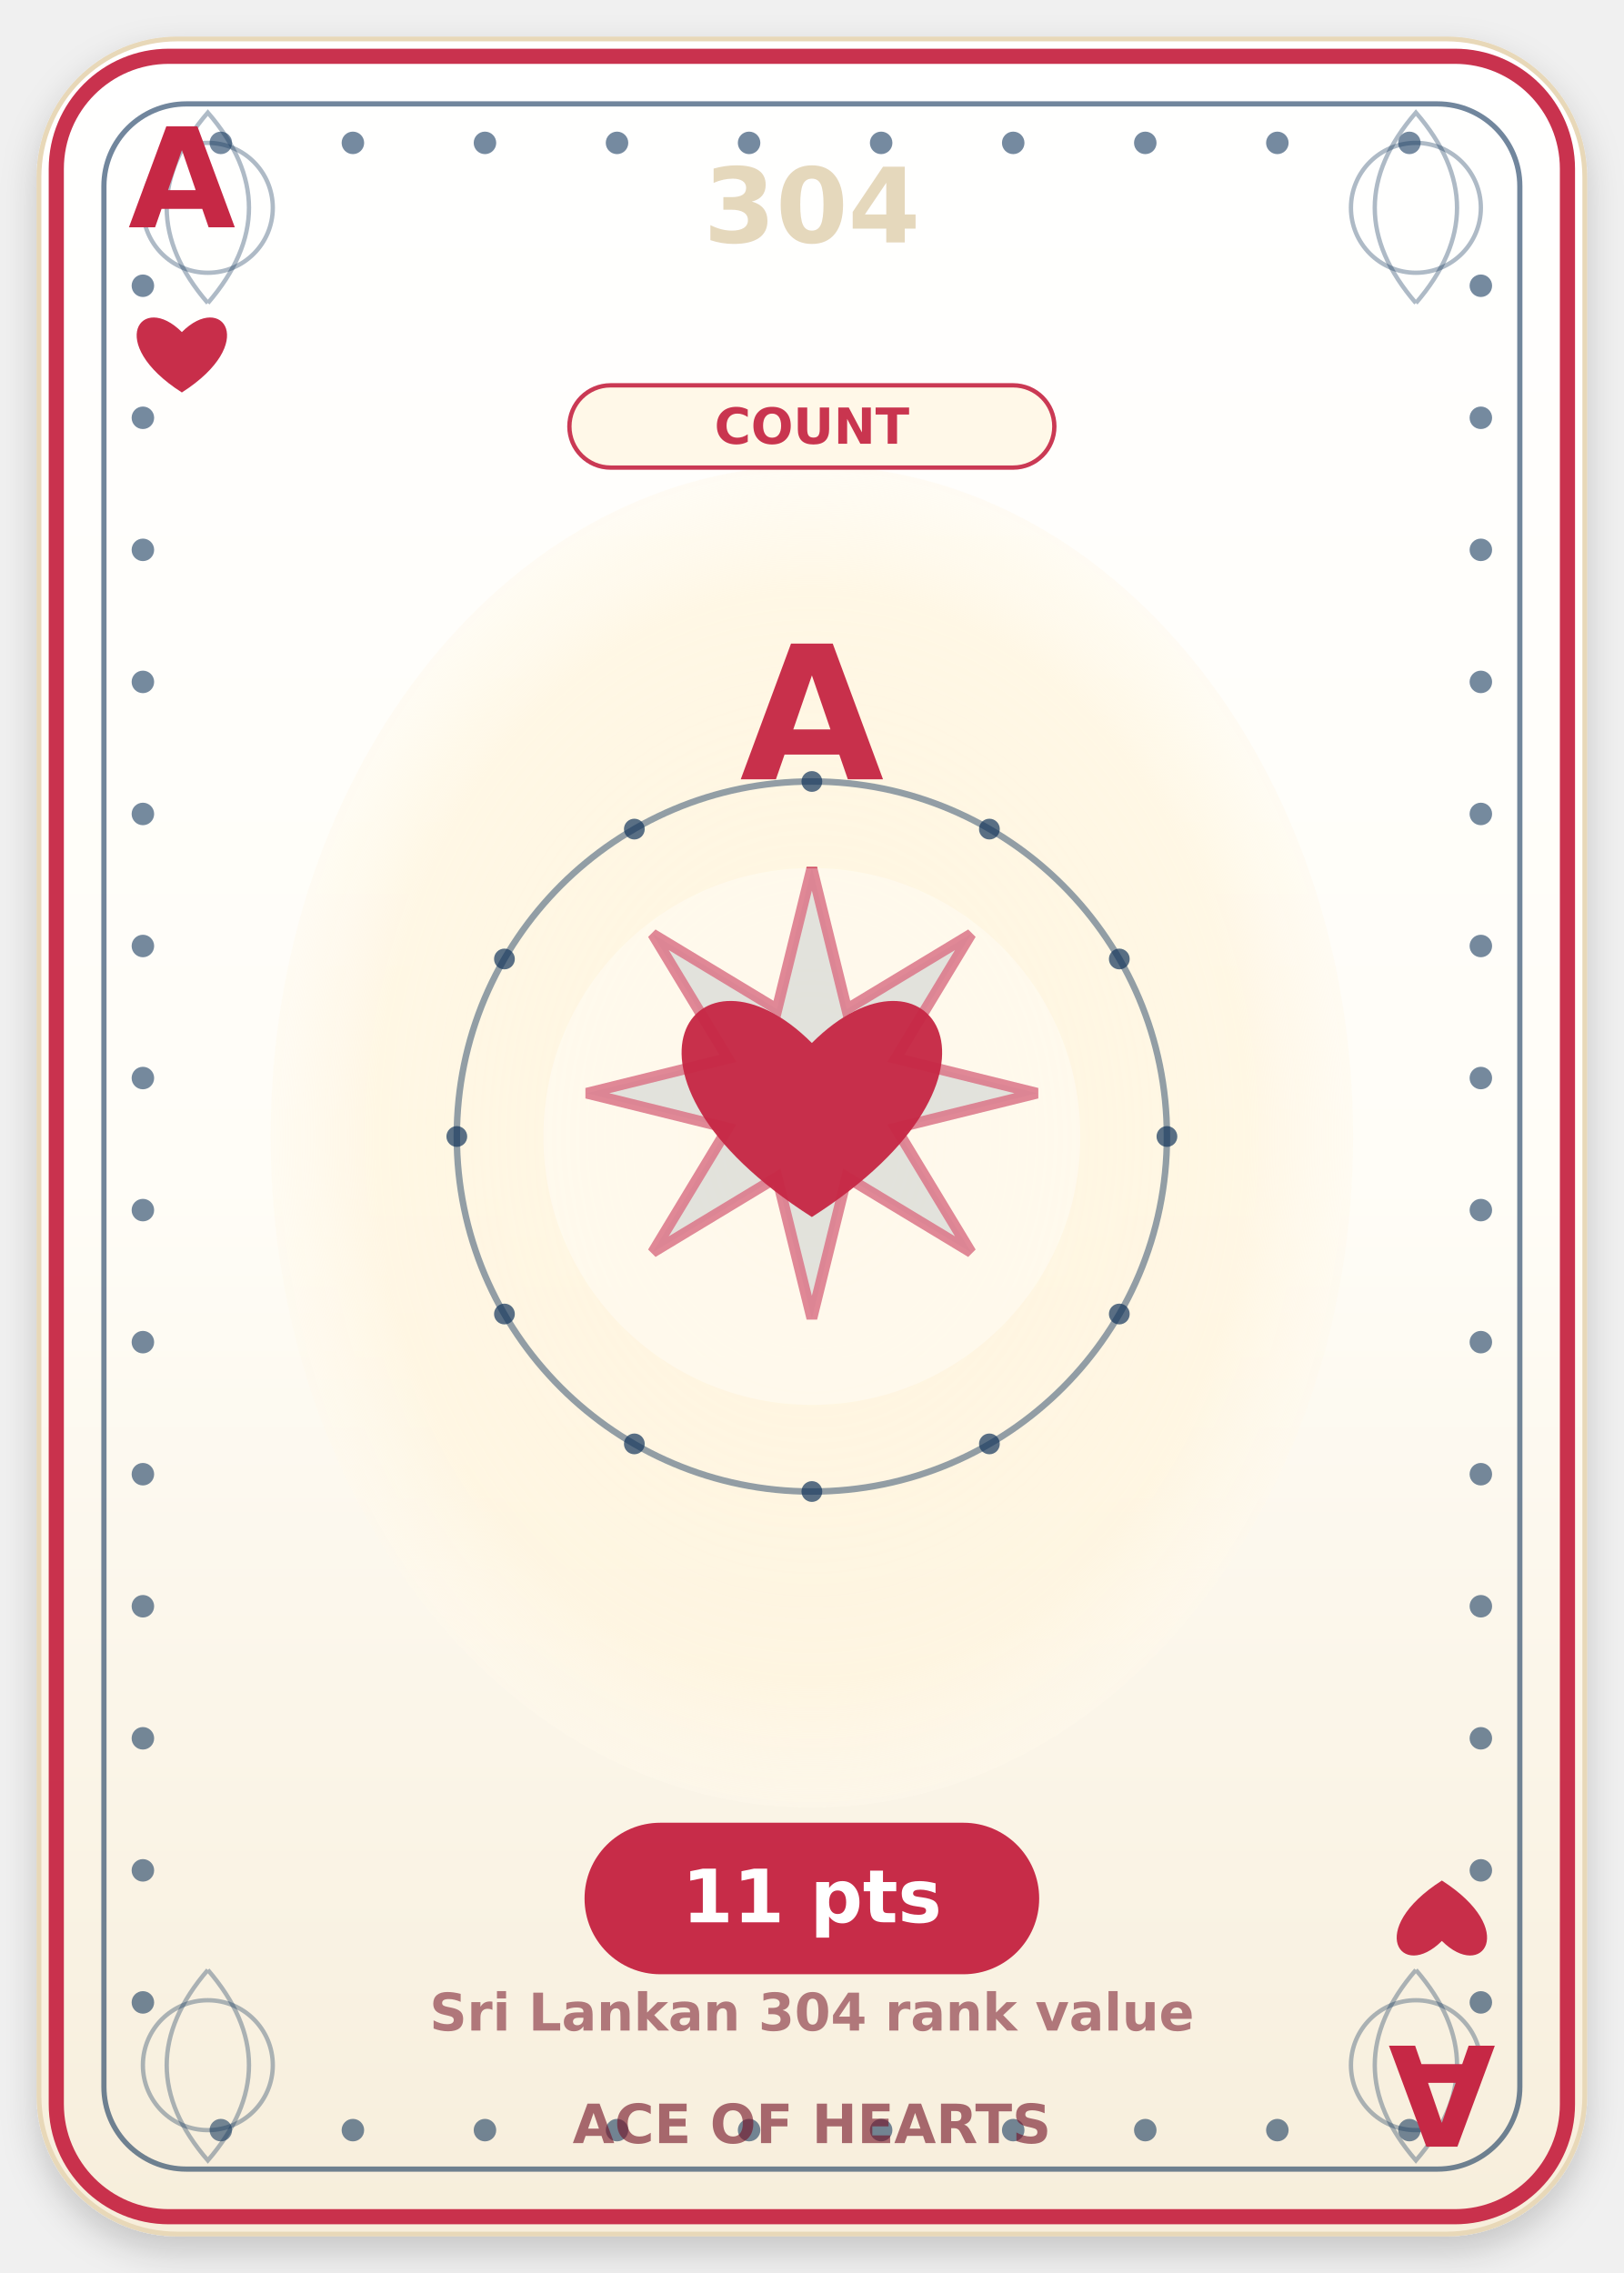
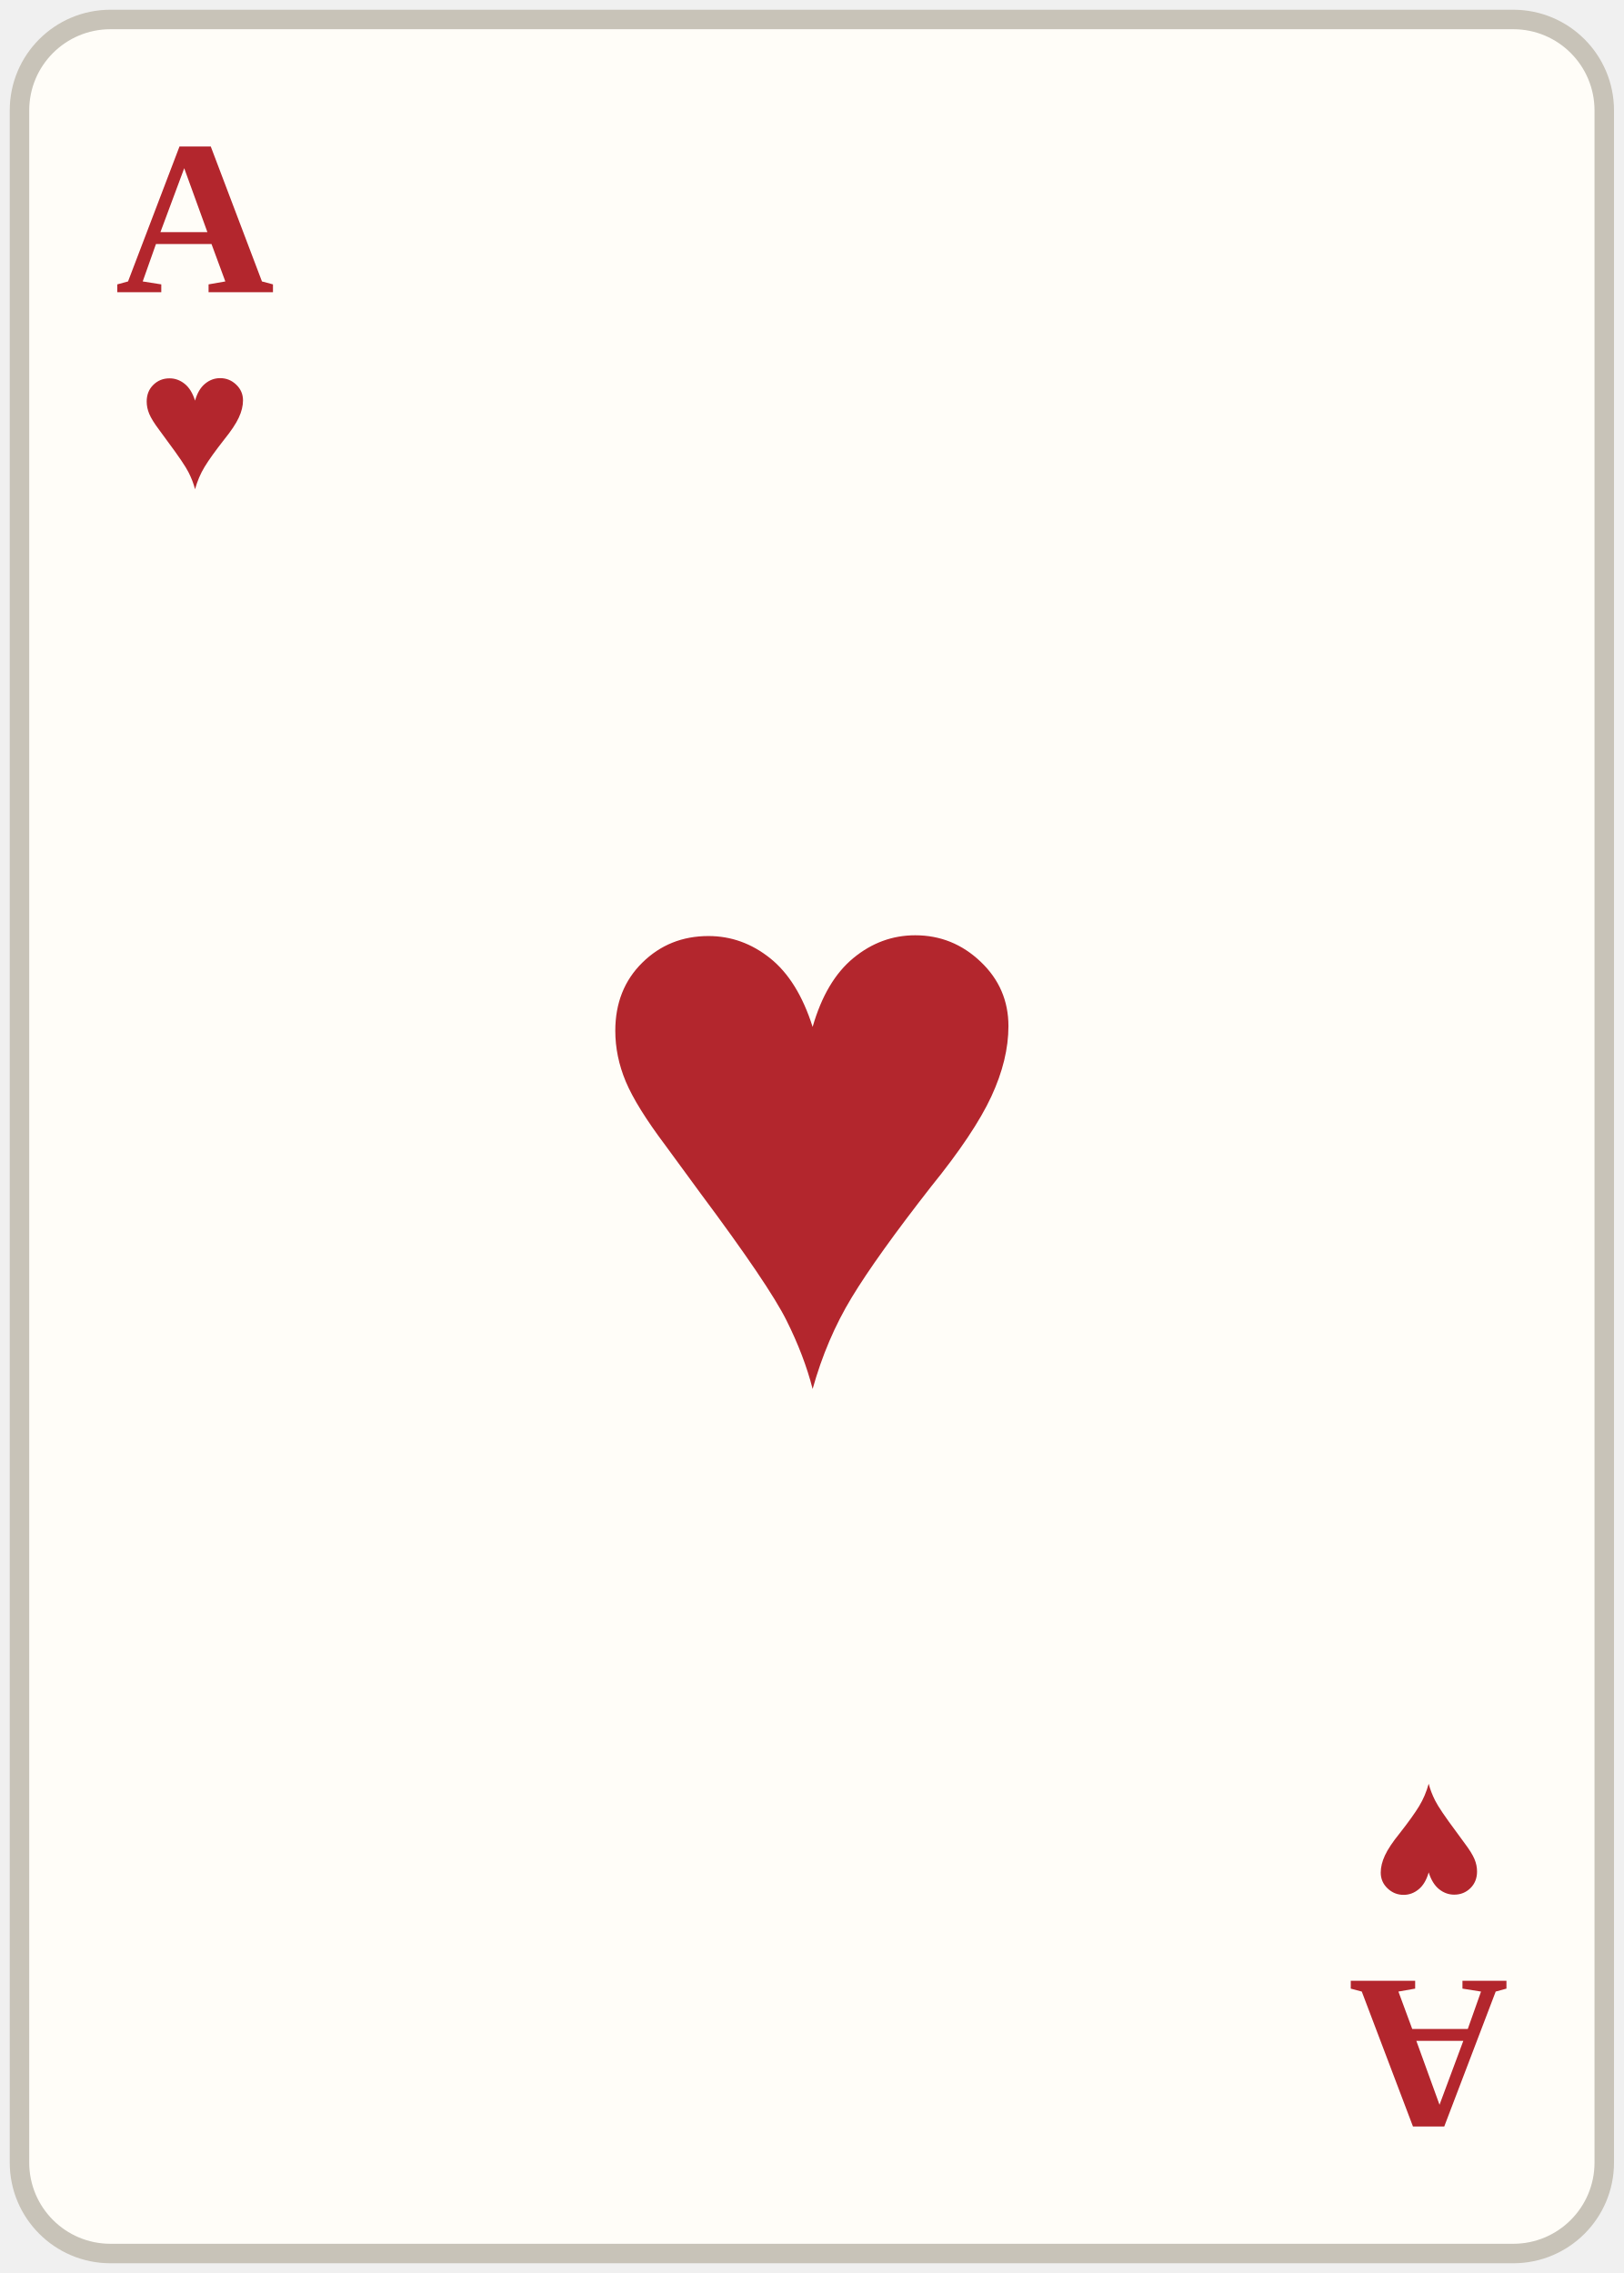
- <svg xmlns="http://www.w3.org/2000/svg" width="750" height="1050" viewBox="0 0 750 1050">
-   <defs>
-     <linearGradient id="faceGrad" x1="0" x2="0" y1="0" y2="1">
-       <stop offset="0%" stop-color="#FFFFFF" />
-       <stop offset="52%" stop-color="#FFFDF7" />
-       <stop offset="100%" stop-color="#F7EEDB" />
-     </linearGradient>
-     <radialGradient id="softMedallion" cx="50%" cy="50%" r="65%">
-       <stop offset="0%" stop-color="#FFF5DF" stop-opacity="0.97" />
-       <stop offset="62%" stop-color="#FFF5DF" stop-opacity="0.78" />
-       <stop offset="100%" stop-color="#FFFFFF" stop-opacity="0" />
-     </radialGradient>
-     <filter id="shadow" x="-10%" y="-10%" width="120%" height="120%">
-       <feDropShadow dx="0" dy="7" stdDeviation="8" flood-color="#000000" flood-opacity="0.18" />
-     </filter>
-   </defs>
-   <g filter="url(#shadow)">
-     <rect x="18" y="18" width="714" height="1014" rx="64" ry="64" fill="url(#faceGrad)" stroke="#E8D8B8" stroke-width="2.2" />
+ <svg xmlns="http://www.w3.org/2000/svg" width="500" height="700" viewBox="0 0 500 700">
+   <rect x="6" y="6" width="488" height="688" rx="28" fill="#fffdf8" stroke="#c8c3b8" stroke-width="6" />
+   <g fill="#b3262d" text-anchor="middle" font-family="Georgia, 'Times New Roman', serif">
+     <text x="60" y="90" font-size="68" font-weight="700">A</text>
+     <text x="60" y="150" font-size="60">♥</text>
  </g>
-   <ellipse cx="375.0" cy="525.0" rx="250" ry="310" fill="url(#softMedallion)" />
-   <rect x="26" y="26" width="698" height="998" rx="52" ry="52" fill="none" stroke="#C62845" stroke-width="7" opacity="0.95" />
-   <rect x="48" y="48" width="654" height="954" rx="38" ry="38" fill="none" stroke="#12355B" stroke-width="2.4" opacity="0.6" />
-   <circle cx="102.0" cy="66.0" r="5.2" fill="#12355B" opacity="0.58" />
-   <circle cx="102.0" cy="984.0" r="5.2" fill="#12355B" opacity="0.58" />
-   <circle cx="163.0" cy="66.0" r="5.2" fill="#12355B" opacity="0.58" />
-   <circle cx="163.0" cy="984.0" r="5.2" fill="#12355B" opacity="0.58" />
-   <circle cx="224.0" cy="66.0" r="5.2" fill="#12355B" opacity="0.58" />
-   <circle cx="224.0" cy="984.0" r="5.2" fill="#12355B" opacity="0.58" />
-   <circle cx="285.0" cy="66.0" r="5.2" fill="#12355B" opacity="0.58" />
-   <circle cx="285.0" cy="984.0" r="5.2" fill="#12355B" opacity="0.58" />
-   <circle cx="346.0" cy="66.0" r="5.2" fill="#12355B" opacity="0.58" />
-   <circle cx="346.0" cy="984.0" r="5.2" fill="#12355B" opacity="0.58" />
-   <circle cx="407.0" cy="66.0" r="5.2" fill="#12355B" opacity="0.58" />
-   <circle cx="407.0" cy="984.0" r="5.2" fill="#12355B" opacity="0.58" />
-   <circle cx="468.0" cy="66.0" r="5.2" fill="#12355B" opacity="0.58" />
-   <circle cx="468.0" cy="984.0" r="5.2" fill="#12355B" opacity="0.58" />
-   <circle cx="529.0" cy="66.0" r="5.2" fill="#12355B" opacity="0.58" />
-   <circle cx="529.0" cy="984.0" r="5.2" fill="#12355B" opacity="0.58" />
-   <circle cx="590.0" cy="66.0" r="5.2" fill="#12355B" opacity="0.58" />
-   <circle cx="590.0" cy="984.0" r="5.2" fill="#12355B" opacity="0.58" />
-   <circle cx="651.0" cy="66.0" r="5.2" fill="#12355B" opacity="0.58" />
-   <circle cx="651.0" cy="984.0" r="5.2" fill="#12355B" opacity="0.58" />
-   <circle cx="66.0" cy="132.0" r="5.2" fill="#12355B" opacity="0.58" />
-   <circle cx="684.0" cy="132.0" r="5.2" fill="#12355B" opacity="0.58" />
-   <circle cx="66.0" cy="193.0" r="5.2" fill="#12355B" opacity="0.58" />
-   <circle cx="684.0" cy="193.0" r="5.2" fill="#12355B" opacity="0.58" />
-   <circle cx="66.0" cy="254.0" r="5.2" fill="#12355B" opacity="0.58" />
-   <circle cx="684.0" cy="254.0" r="5.2" fill="#12355B" opacity="0.58" />
-   <circle cx="66.0" cy="315.0" r="5.2" fill="#12355B" opacity="0.58" />
-   <circle cx="684.0" cy="315.0" r="5.2" fill="#12355B" opacity="0.58" />
-   <circle cx="66.0" cy="376.0" r="5.2" fill="#12355B" opacity="0.58" />
-   <circle cx="684.0" cy="376.0" r="5.2" fill="#12355B" opacity="0.58" />
-   <circle cx="66.0" cy="437.0" r="5.2" fill="#12355B" opacity="0.58" />
-   <circle cx="684.0" cy="437.0" r="5.2" fill="#12355B" opacity="0.58" />
-   <circle cx="66.0" cy="498.0" r="5.2" fill="#12355B" opacity="0.58" />
-   <circle cx="684.0" cy="498.0" r="5.2" fill="#12355B" opacity="0.58" />
-   <circle cx="66.0" cy="559.0" r="5.2" fill="#12355B" opacity="0.58" />
-   <circle cx="684.0" cy="559.0" r="5.2" fill="#12355B" opacity="0.58" />
-   <circle cx="66.0" cy="620.0" r="5.2" fill="#12355B" opacity="0.58" />
-   <circle cx="684.0" cy="620.0" r="5.2" fill="#12355B" opacity="0.58" />
-   <circle cx="66.0" cy="681.0" r="5.2" fill="#12355B" opacity="0.58" />
-   <circle cx="684.0" cy="681.0" r="5.2" fill="#12355B" opacity="0.58" />
-   <circle cx="66.0" cy="742.0" r="5.2" fill="#12355B" opacity="0.58" />
-   <circle cx="684.0" cy="742.0" r="5.2" fill="#12355B" opacity="0.58" />
-   <circle cx="66.0" cy="803.0" r="5.2" fill="#12355B" opacity="0.58" />
-   <circle cx="684.0" cy="803.0" r="5.2" fill="#12355B" opacity="0.58" />
-   <circle cx="66.0" cy="864.0" r="5.2" fill="#12355B" opacity="0.58" />
-   <circle cx="684.0" cy="864.0" r="5.2" fill="#12355B" opacity="0.58" />
-   <circle cx="66.0" cy="925.0" r="5.2" fill="#12355B" opacity="0.58" />
-   <circle cx="684.0" cy="925.0" r="5.2" fill="#12355B" opacity="0.58" />
-   <circle cx="654.0" cy="954.0" r="30" fill="none" stroke="#12355B" stroke-width="2" opacity="0.34" />
-   <path d="M 654.0 910.0 Q 616.0 954.0 654.0 998.0 Q 692.0 954.0 654.0 910.0" fill="none" stroke="#12355B" stroke-width="2" opacity="0.34" />
-   <circle cx="654.0" cy="96.0" r="30" fill="none" stroke="#12355B" stroke-width="2" opacity="0.34" />
-   <path d="M 654.0 140.0 Q 616.0 96.0 654.0 52.0 Q 692.0 96.0 654.0 140.0" fill="none" stroke="#12355B" stroke-width="2" opacity="0.34" />
-   <circle cx="96.0" cy="954.0" r="30" fill="none" stroke="#12355B" stroke-width="2" opacity="0.34" />
-   <path d="M 96.0 910.0 Q 134.0 954.0 96.0 998.0 Q 58.0 954.0 96.0 910.0" fill="none" stroke="#12355B" stroke-width="2" opacity="0.34" />
-   <circle cx="96.0" cy="96.0" r="30" fill="none" stroke="#12355B" stroke-width="2" opacity="0.34" />
-   <path d="M 96.0 140.0 Q 134.0 96.0 96.0 52.0 Q 58.0 96.0 96.0 140.0" fill="none" stroke="#12355B" stroke-width="2" opacity="0.34" />
-   <g transform="rotate(0 84 123)">
-     <text x="84" y="105" font-family="DejaVu Sans, Arial, sans-serif" font-size="64" font-weight="900" text-anchor="middle" fill="#C62845">A</text>
-     <path d="M 84.0 181.3 C 48.3 158.5, 65.3 134.7, 84.0 153.4 C 102.7 134.7, 119.7 158.5, 84.0 181.3 Z" fill="#C62845" opacity="0.970" />
+   <g transform="rotate(180 250 350)" fill="#b3262d" text-anchor="middle" font-family="Georgia, 'Times New Roman', serif">
+     <text x="60" y="90" font-size="68" font-weight="700">A</text>
+     <text x="60" y="150" font-size="60">♥</text>
  </g>
-   <g transform="rotate(180 666 927)">
-     <text x="666" y="909" font-family="DejaVu Sans, Arial, sans-serif" font-size="64" font-weight="900" text-anchor="middle" fill="#C62845">A</text>
-     <path d="M 666.0 985.3 C 630.3 962.5, 647.3 938.7, 666.0 957.4 C 684.7 938.7, 701.7 962.5, 666.0 985.3 Z" fill="#C62845" opacity="0.970" />
-   </g>
-   <text x="375.0" y="112" font-family="DejaVu Sans, Arial, sans-serif" font-size="48" font-weight="900" text-anchor="middle" fill="#B58E43" opacity="0.35">304</text>
-   <rect x="263.0" y="178" width="224" height="38" rx="19" ry="19" fill="#FFF7E6" stroke="#C62845" stroke-width="2" opacity="0.92" />
-   <text x="375.0" y="205" font-family="DejaVu Sans, Arial, sans-serif" font-size="23" font-weight="800" text-anchor="middle" fill="#C62845" opacity="0.94">COUNT</text>
-   <polygon points="375.0,401.0 391.1,466.2 448.5,431.5 413.8,488.9 479.0,505.0 413.8,521.1 448.5,578.5 391.1,543.8 375.0,609.0 358.9,543.8 301.5,578.5 336.2,521.1 271.0,505.0 336.2,488.9 301.5,431.5 358.9,466.2" fill="#12355B" opacity="0.19" />
-   <polygon points="375.0,401.0 391.1,466.2 448.5,431.5 413.8,488.9 479.0,505.0 413.8,521.1 448.5,578.5 391.1,543.8 375.0,609.0 358.9,543.8 301.5,578.5 336.2,521.1 271.0,505.0 336.2,488.9 301.5,431.5 358.9,466.2" fill="none" stroke="#C62845" stroke-width="5" opacity="0.86" />
-   <circle cx="375.0" cy="525.0" r="164" fill="none" stroke="#12355B" stroke-width="3" opacity="0.46" />
-   <circle cx="375.0" cy="525.0" r="124" fill="#FFFFFF" opacity="0.36" />
-   <circle cx="539.0" cy="525.0" r="4.8" fill="#12355B" opacity="0.70" />
-   <circle cx="517.0" cy="607.0" r="4.8" fill="#12355B" opacity="0.70" />
-   <circle cx="457.0" cy="667.0" r="4.8" fill="#12355B" opacity="0.70" />
-   <circle cx="375.0" cy="689.0" r="4.8" fill="#12355B" opacity="0.70" />
-   <circle cx="293.0" cy="667.0" r="4.8" fill="#12355B" opacity="0.70" />
-   <circle cx="233.0" cy="607.0" r="4.8" fill="#12355B" opacity="0.70" />
-   <circle cx="211.0" cy="525.0" r="4.8" fill="#12355B" opacity="0.70" />
-   <circle cx="233.0" cy="443.0" r="4.8" fill="#12355B" opacity="0.70" />
-   <circle cx="293.0" cy="383.0" r="4.8" fill="#12355B" opacity="0.70" />
-   <circle cx="375.0" cy="361.0" r="4.8" fill="#12355B" opacity="0.70" />
-   <circle cx="457.0" cy="383.0" r="4.8" fill="#12355B" opacity="0.70" />
-   <circle cx="517.0" cy="443.0" r="4.8" fill="#12355B" opacity="0.70" />
-   <path d="M 375.0 562.2 C 272.1 496.5, 321.1 427.9, 375.0 481.8 C 428.9 427.9, 477.9 496.5, 375.0 562.2 Z" fill="#C62845" opacity="0.960" />
-   <text x="375.0" y="360" font-family="DejaVu Sans, Arial, sans-serif" font-size="86" font-weight="900" text-anchor="middle" fill="#C62845" opacity="0.96">A</text>
-   <rect x="270.0" y="842" width="210" height="70" rx="35" ry="35" fill="#C62845" opacity="0.98" />
-   <text x="375.0" y="888" font-family="DejaVu Sans, Arial, sans-serif" font-size="34" font-weight="800" text-anchor="middle" fill="#FFFFFF">11 pts</text>
-   <text x="375.0" y="938" font-family="DejaVu Sans, Arial, sans-serif" font-size="24" font-weight="600" text-anchor="middle" fill="#741326" opacity="0.55">Sri Lankan 304 rank value</text>
-   <text x="375.0" y="990" font-family="DejaVu Sans, Arial, sans-serif" font-size="25" font-weight="700" text-anchor="middle" fill="#741326" opacity="0.62">ACE OF HEARTS</text>
+   <text x="250" y="425" fill="#b3262d" text-anchor="middle" font-family="Georgia, 'Times New Roman', serif" font-size="245">♥</text>
</svg>
